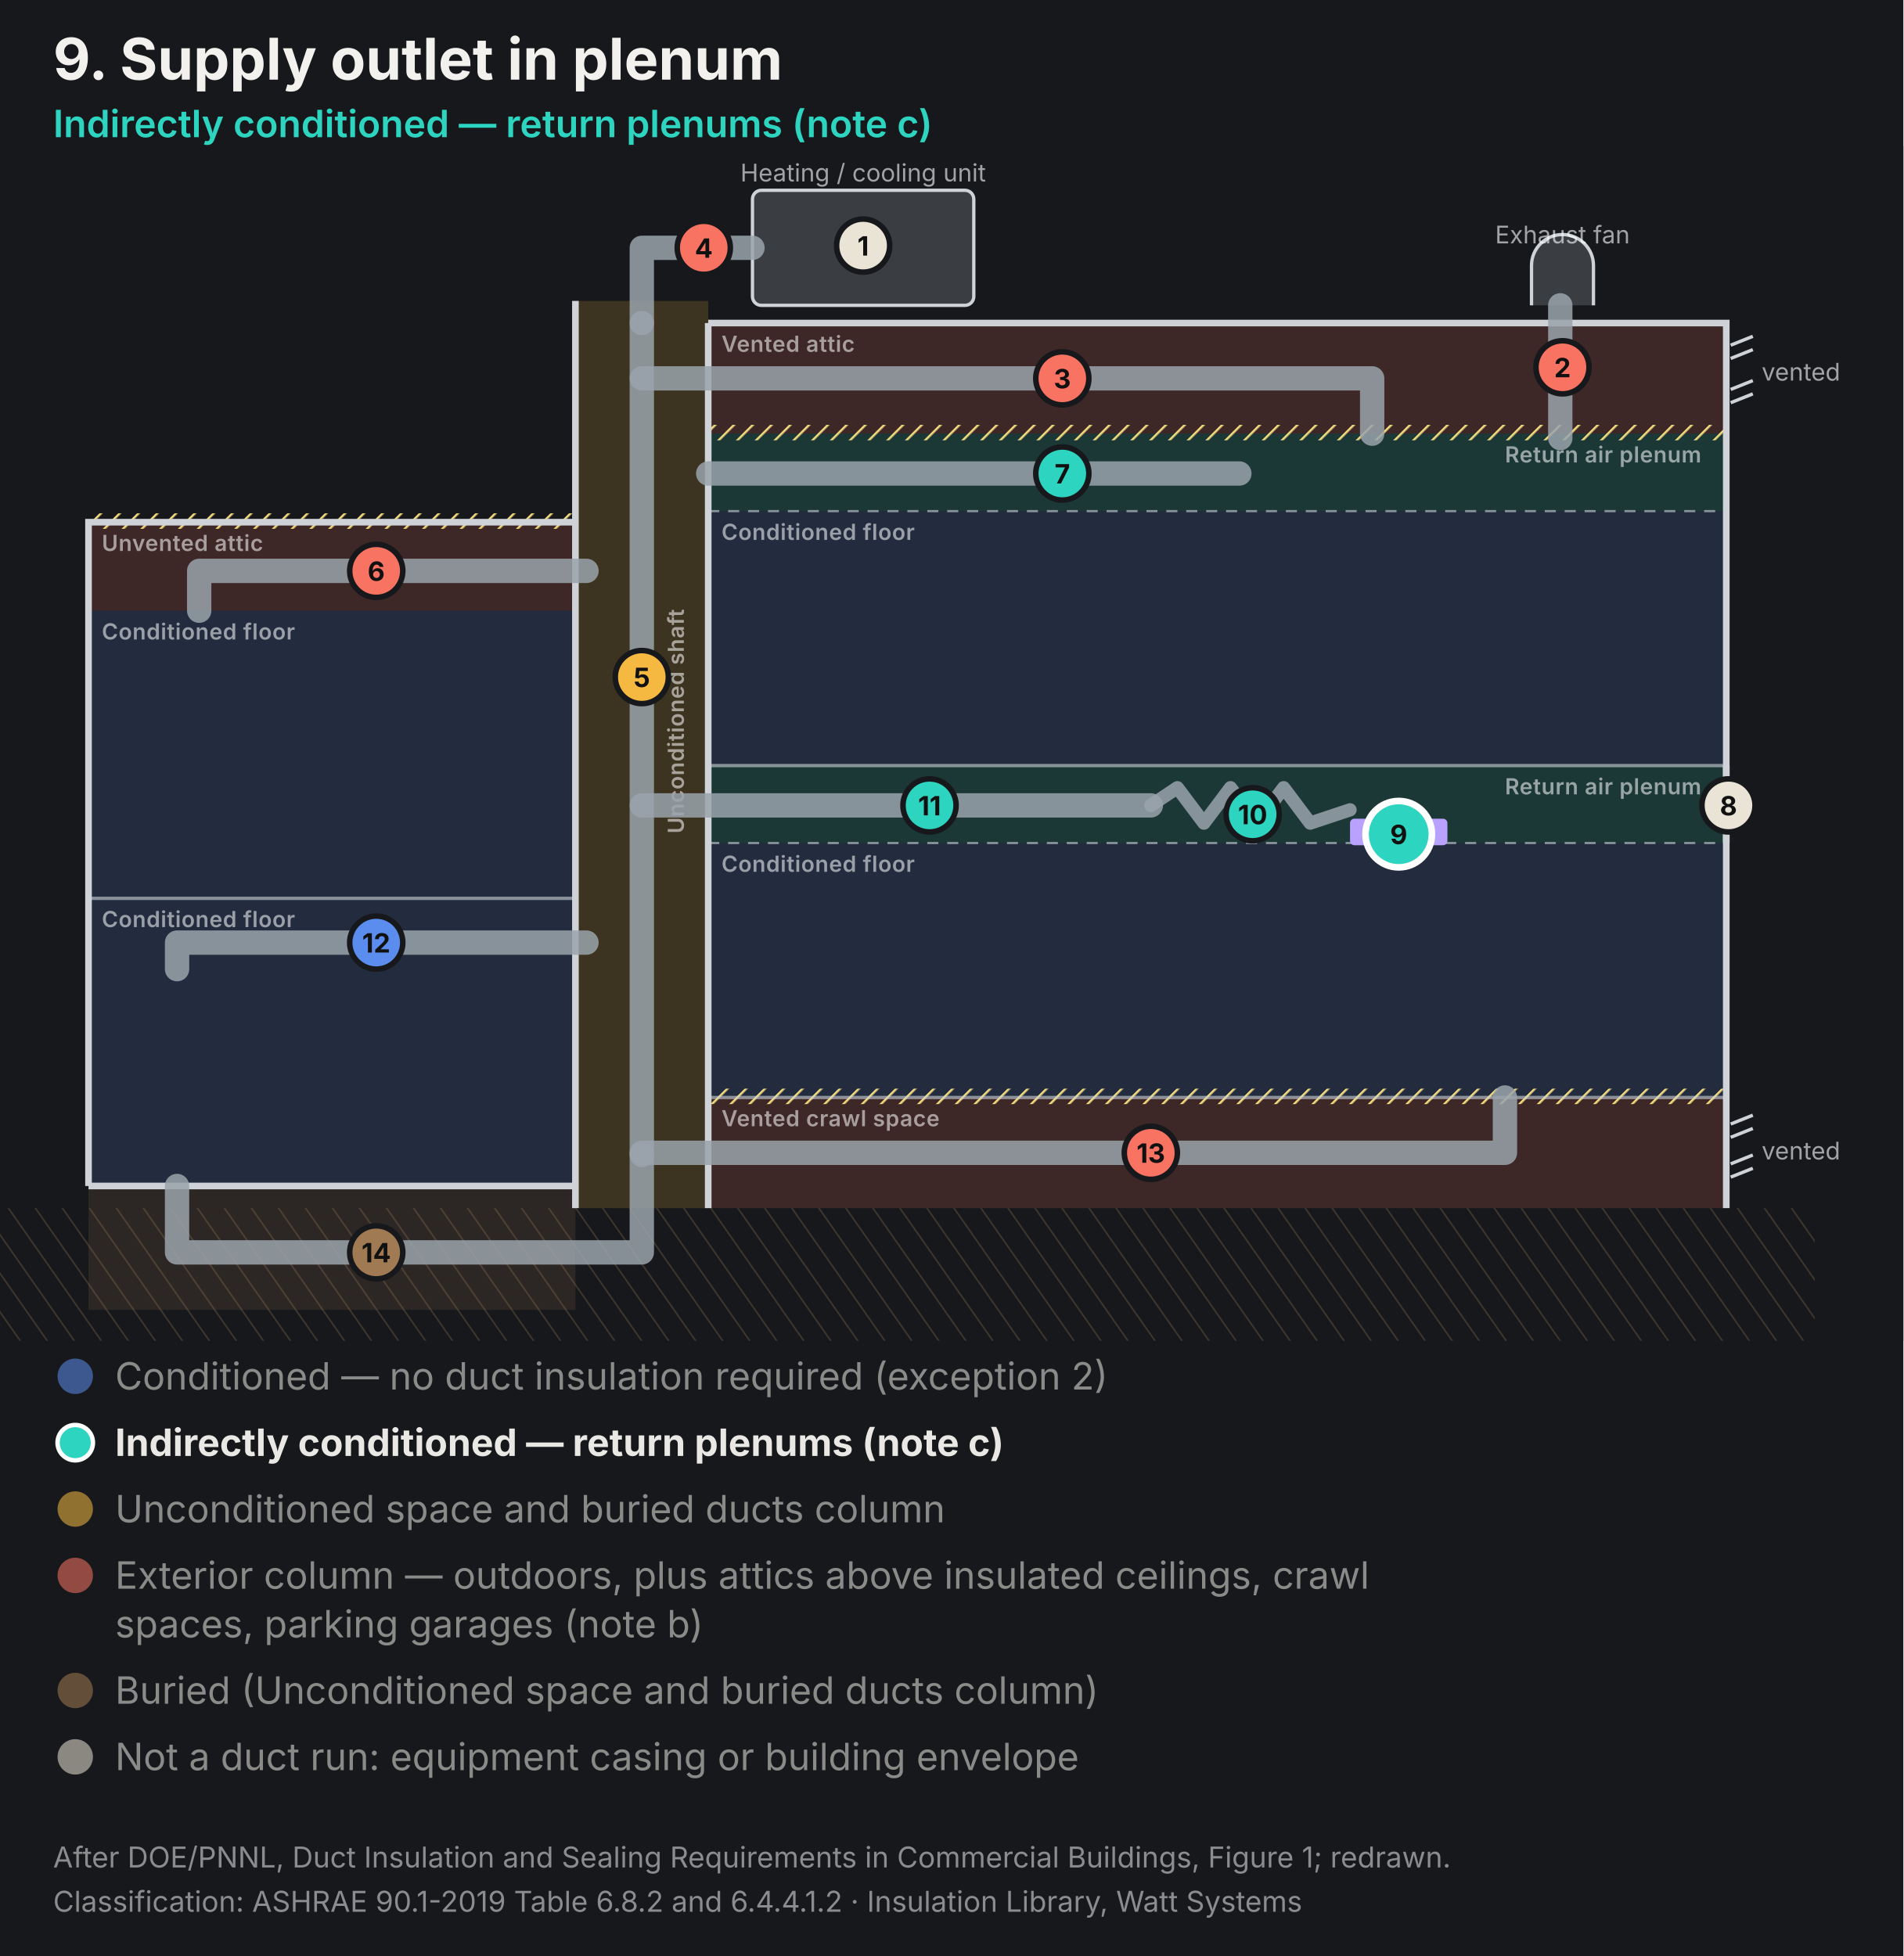
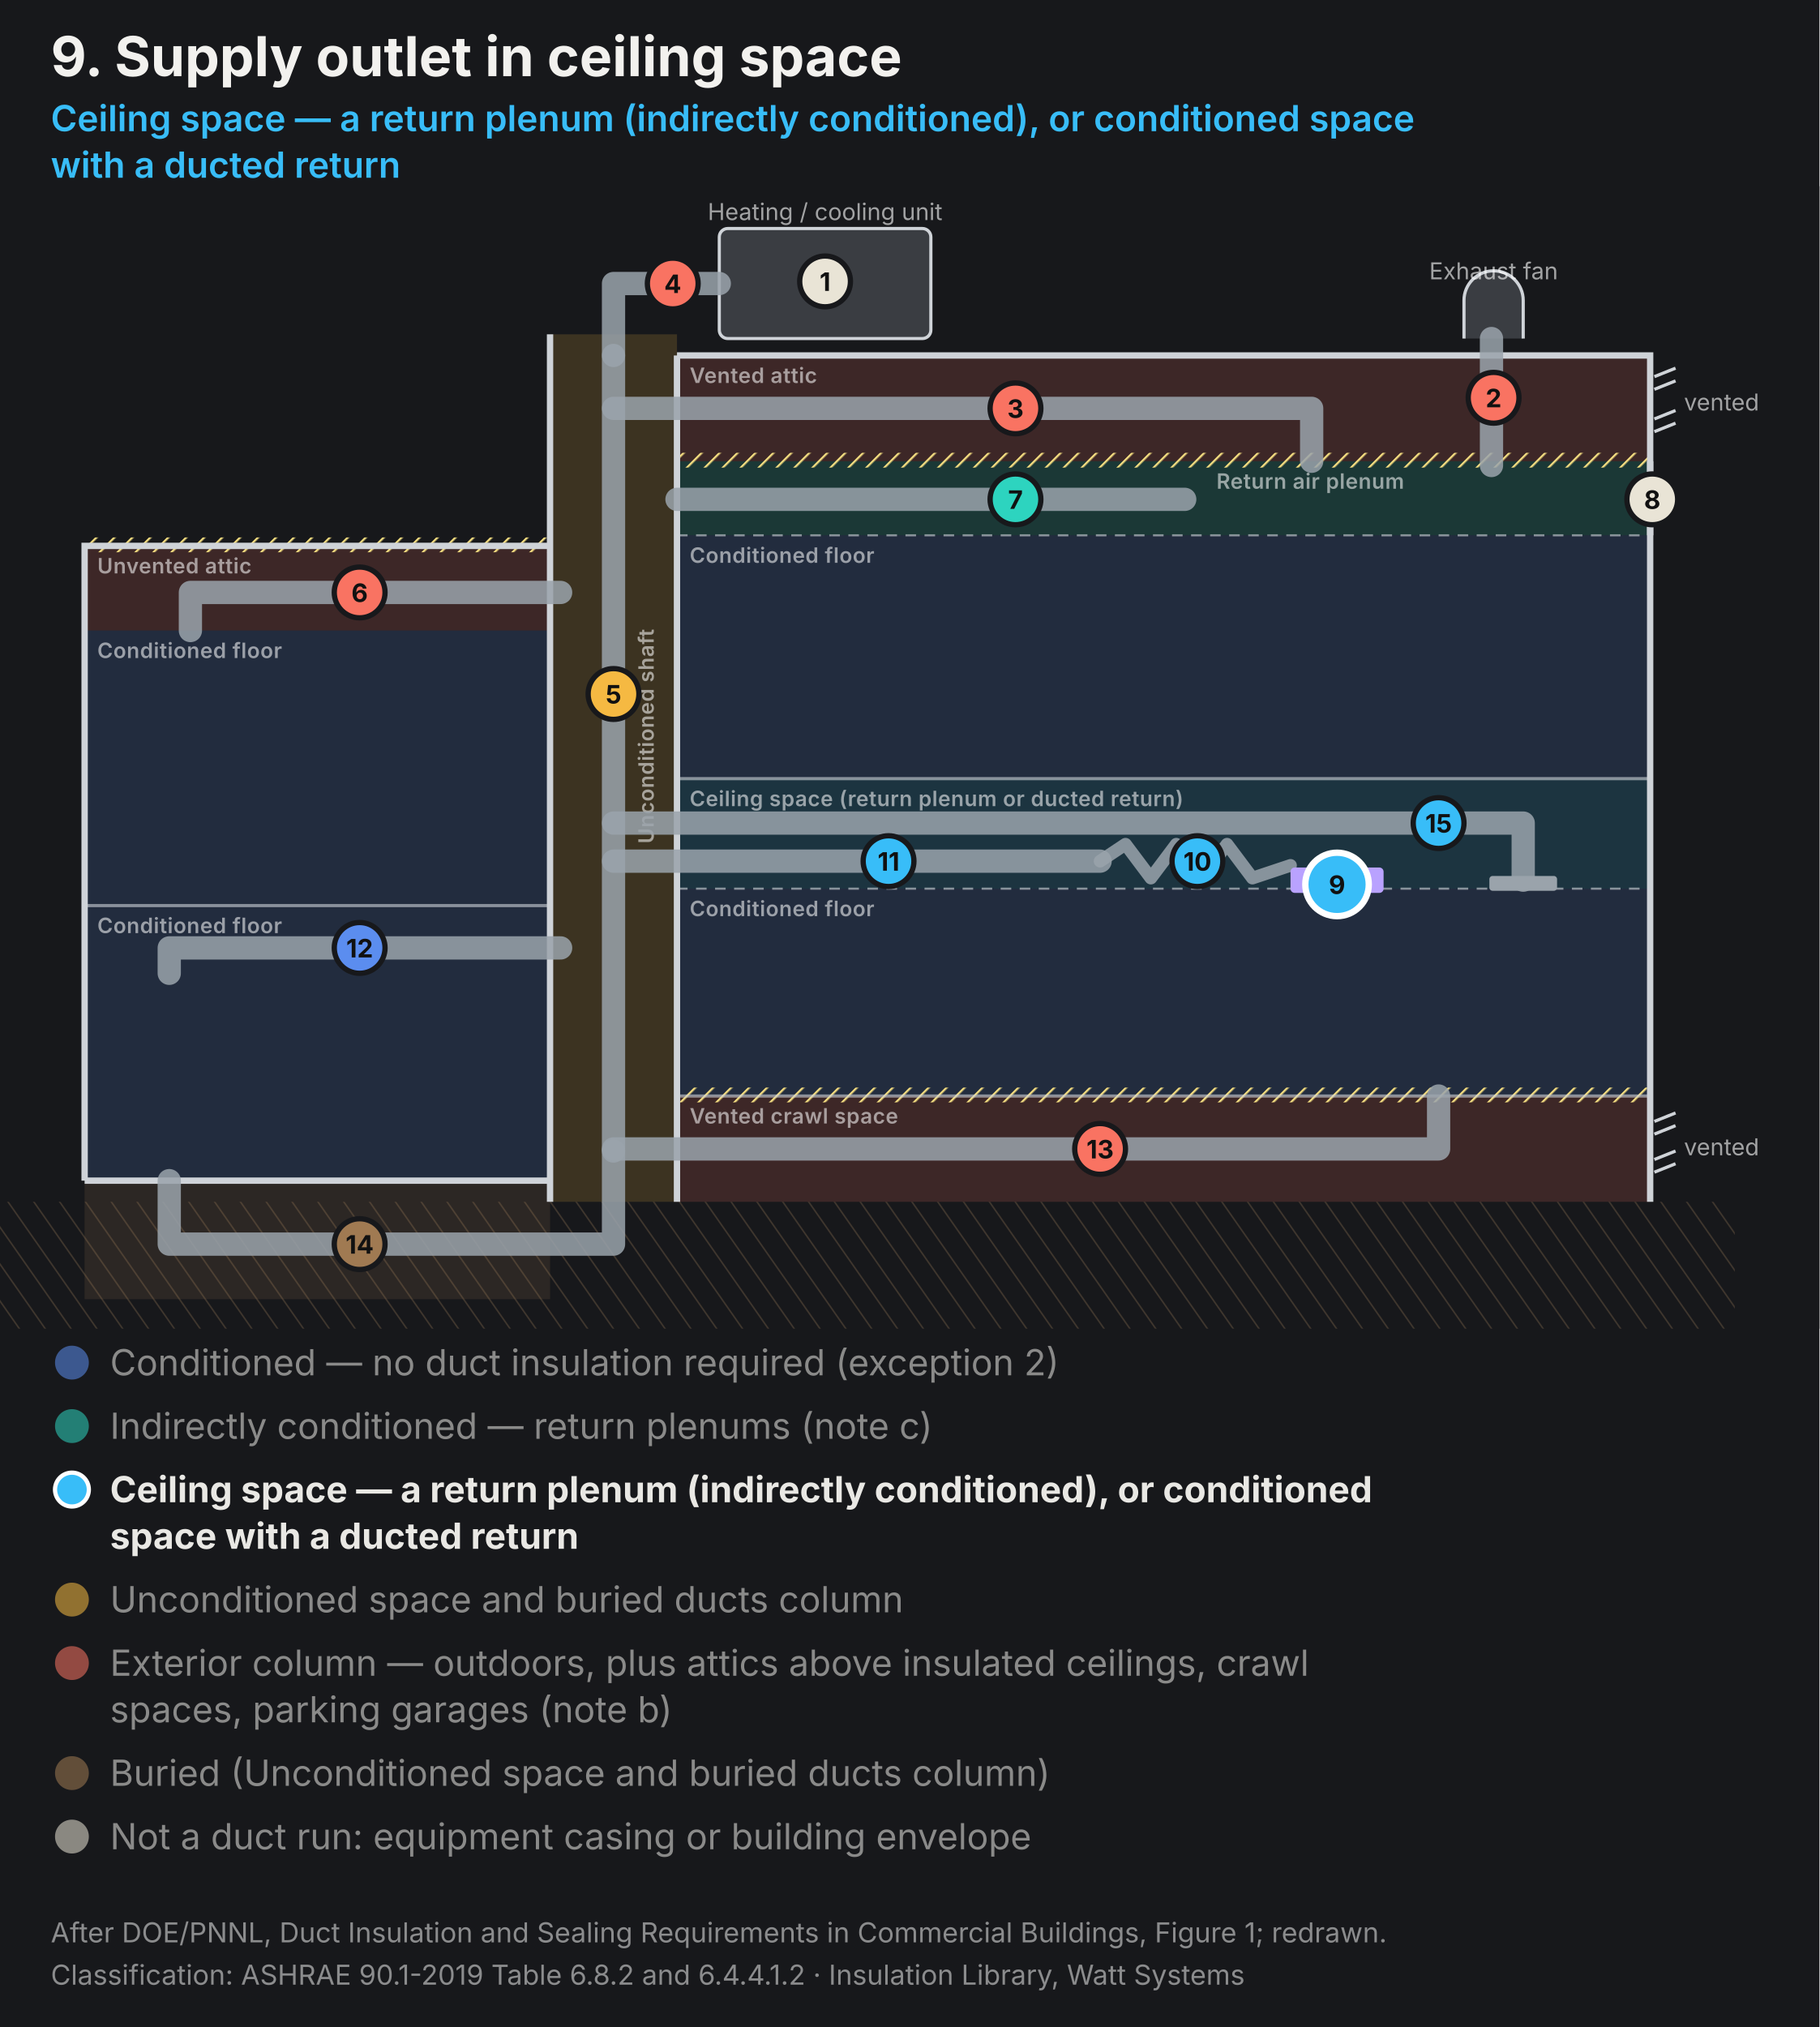
- <svg xmlns="http://www.w3.org/2000/svg" viewBox="0 0 860 884" width="860" height="884" font-family="system-ui, -apple-system, Segoe UI, sans-serif">
-   <rect width="860" height="884" fill="#17181b" />
-   <text x="24" y="36" fill="#f2f1ee" font-size="26" font-weight="750">9. Supply outlet in plenum</text>
-   <text x="24" y="62" fill="#2dd4bf" font-size="17" font-weight="600">Indirectly conditioned — return plenums (note c)</text>
-   <svg viewBox="80 40 860 540" role="img" aria-label="Building section with 14 numbered duct locations" width="860" height="540" x="0" y="66">
+ <svg xmlns="http://www.w3.org/2000/svg" viewBox="0 0 860 958" width="860" height="958" font-family="system-ui, -apple-system, Segoe UI, sans-serif">
+   <rect width="860" height="958" fill="#17181b" />
+   <text x="24" y="36" fill="#f2f1ee" font-size="26" font-weight="750">9. Supply outlet in ceiling space</text>
+   <text x="24" y="62" fill="#38bdf8" font-size="17" font-weight="600">Ceiling space — a return plenum (indirectly conditioned), or conditioned space</text>
+   <text x="24" y="84" fill="#38bdf8" font-size="17" font-weight="600">with a ducted return</text>
+   <svg viewBox="80 40 860 540" role="img" aria-label="Building section with 15 numbered duct locations" width="860" height="540" x="0" y="88">
    <style>
.g-space { font: 600 10px system-ui, -apple-system, sans-serif; fill: rgba(255,255,255,0.55); letter-spacing: 0.02em; }
.g-note { font: 11px system-ui, -apple-system, sans-serif; fill: rgba(255,255,255,0.6); }
.g-spot circle { stroke: #17181b; stroke-width: 2.5; }
.g-spot text { font: 750 12px system-ui, -apple-system, sans-serif; fill: #111; }
.g-spot.on circle { r: 15; stroke: #fff; stroke-width: 3; }
</style>
    <rect x="80" y="40" width="860" height="540" fill="#17181b" />
    <defs>
      <pattern id="g-hatch" width="6" height="6" patternUnits="userSpaceOnUse" patternTransform="rotate(45)">
        <line x1="0" y1="0" x2="0" y2="6" stroke="#e8d27a" stroke-width="2" />
      </pattern>
      <pattern id="g-earth" width="10" height="10" patternUnits="userSpaceOnUse" patternTransform="rotate(-35)">
        <line x1="0" y1="0" x2="0" y2="10" stroke="#5a4a3a" stroke-width="1.5" />
      </pattern>
    </defs>
    <rect x="80" y="520" width="820" height="60" fill="url(#g-earth)" opacity="0.55" />
    <rect x="120" y="510" width="220" height="56" fill="#a07a52" opacity="0.16" />
    <g>
      <rect x="400" y="120" width="460" height="50" fill="#f97362" opacity="0.17" />
      <text x="406" y="133" class="g-space">Vented attic</text>
    </g>
    <g>
      <rect x="400" y="170" width="460" height="35" fill="#2dd4bf" opacity="0.17" />
-       <text x="760" y="183" class="g-space">Return air plenum</text>
+       <text x="655" y="183" class="g-space">Return air plenum</text>
    </g>
    <g>
      <rect x="400" y="205" width="460" height="115" fill="#5b8def" opacity="0.17" />
      <text x="406" y="218" class="g-space">Conditioned floor</text>
    </g>
    <g>
-       <rect x="400" y="320" width="460" height="35" fill="#2dd4bf" opacity="0.17" />
-       <text x="760" y="333" class="g-space">Return air plenum</text>
+       <rect x="400" y="320" width="460" height="52" fill="#38bdf8" opacity="0.17" />
+       <text x="406" y="333" class="g-space">Ceiling space (return plenum or ducted return)</text>
    </g>
    <g>
-       <rect x="400" y="355" width="460" height="115" fill="#5b8def" opacity="0.17" />
-       <text x="406" y="368" class="g-space">Conditioned floor</text>
+       <rect x="400" y="372" width="460" height="98" fill="#5b8def" opacity="0.17" />
+       <text x="406" y="385" class="g-space">Conditioned floor</text>
    </g>
    <g>
      <rect x="400" y="470" width="460" height="50" fill="#f97362" opacity="0.17" />
      <text x="406" y="483" class="g-space">Vented crawl space</text>
    </g>
    <g>
      <rect x="340" y="110" width="60" height="410" fill="#f5b942" opacity="0.17" />
      <text x="389" y="300" class="g-space" transform="rotate(-90 389 300)" text-anchor="middle">Unconditioned shaft</text>
    </g>
    <g>
      <rect x="120" y="210" width="220" height="40" fill="#f97362" opacity="0.17" />
      <text x="126" y="223" class="g-space">Unvented attic</text>
    </g>
    <g>
      <rect x="120" y="250" width="220" height="130" fill="#5b8def" opacity="0.17" />
      <text x="126" y="263" class="g-space">Conditioned floor</text>
    </g>
    <g>
      <rect x="120" y="380" width="220" height="130" fill="#5b8def" opacity="0.17" />
      <text x="126" y="393" class="g-space">Conditioned floor</text>
    </g>
    <rect x="400" y="166" width="460" height="7" fill="url(#g-hatch)" />
    <rect x="120" y="206" width="220" height="7" fill="url(#g-hatch)" />
    <rect x="400" y="466" width="460" height="7" fill="url(#g-hatch)" />
    <path d="M120 510 V210 H340 M400 120 H860 V520 M120 510 H340 M340 110 V520 M400 120 V520" stroke="#cfd3d8" stroke-width="3" fill="none" />
    <path d="M400 320 H860 M400 470 H860 M120 380 H340" stroke="#cfd3d8" stroke-width="1.5" fill="none" opacity="0.6" />
-     <path d="M400 205 H860 M400 355 H860" stroke="#cfd3d8" stroke-width="1" stroke-dasharray="5 4" fill="none" opacity="0.6" />
+     <path d="M400 205 H860 M400 372 H860" stroke="#cfd3d8" stroke-width="1" stroke-dasharray="5 4" fill="none" opacity="0.6" />
    <path d="M862 130 l10 -4 M862 136 l10 -4" stroke="#cfd3d8" stroke-width="1.5" />
    <path d="M862 150 l10 -4 M862 156 l10 -4" stroke="#cfd3d8" stroke-width="1.5" />
    <path d="M862 482 l10 -4 M862 488 l10 -4" stroke="#cfd3d8" stroke-width="1.5" />
    <path d="M862 500 l10 -4 M862 506 l10 -4" stroke="#cfd3d8" stroke-width="1.5" />
    <text x="876" y="146" class="g-note">vented</text>
    <text x="876" y="498" class="g-note">vented</text>
    <rect x="420" y="60" width="100" height="52" rx="4" fill="#3a3d42" stroke="#cfd3d8" stroke-width="1.5" />
    <text x="470" y="56" class="g-note" text-anchor="middle">Heating / cooling unit</text>
    <path d="M772 112 v-18 a14 14 0 0 1 28 0 v18" fill="#3a3d42" stroke="#cfd3d8" stroke-width="1.5" />
    <text x="786" y="84" class="g-note" text-anchor="middle">Exhaust fan</text>
    <path d="M420 86 H370 V120" fill="none" stroke="#9aa3ab" stroke-width="11" stroke-linecap="round" stroke-linejoin="round" opacity="0.85" />
    <path d="M370 120 V496" fill="none" stroke="#9aa3ab" stroke-width="11" stroke-linecap="round" stroke-linejoin="round" opacity="0.85" />
    <path d="M370 145 H700 V170" fill="none" stroke="#9aa3ab" stroke-width="11" stroke-linecap="round" stroke-linejoin="round" opacity="0.85" />
    <path d="M785 172 V112" fill="none" stroke="#9aa3ab" stroke-width="11" stroke-linecap="round" stroke-linejoin="round" opacity="0.85" />
    <path d="M345 232 H170 V250" fill="none" stroke="#9aa3ab" stroke-width="11" stroke-linecap="round" stroke-linejoin="round" opacity="0.85" />
    <path d="M400 188 H640" fill="none" stroke="#9aa3ab" stroke-width="11" stroke-linecap="round" stroke-linejoin="round" opacity="0.85" />
-     <path d="M370 338 H600" fill="none" stroke="#9aa3ab" stroke-width="11" stroke-linecap="round" stroke-linejoin="round" opacity="0.85" />
-     <path d="M600 338 L612 330 L624 346 L636 330 L648 346 L660 330 L672 346 L690 340" fill="none" stroke="#9aa3ab" stroke-width="6" stroke-linecap="round" stroke-linejoin="round" opacity="0.85" />
+     <path d="M370 341 H800 V368" fill="none" stroke="#9aa3ab" stroke-width="11" stroke-linecap="round" stroke-linejoin="round" opacity="0.85" />
+     <path d="M370 359 H600" fill="none" stroke="#9aa3ab" stroke-width="11" stroke-linecap="round" stroke-linejoin="round" opacity="0.85" />
+     <path d="M600 359 L612 351 L624 367 L636 351 L648 367 L660 351 L672 367 L690 361" fill="none" stroke="#9aa3ab" stroke-width="6" stroke-linecap="round" stroke-linejoin="round" opacity="0.85" />
    <path d="M345 400 H160 V412" fill="none" stroke="#9aa3ab" stroke-width="11" stroke-linecap="round" stroke-linejoin="round" opacity="0.85" />
    <path d="M370 495 H760 V470" fill="none" stroke="#9aa3ab" stroke-width="11" stroke-linecap="round" stroke-linejoin="round" opacity="0.85" />
    <path d="M370 496 V540 H160 V510" fill="none" stroke="#9aa3ab" stroke-width="11" stroke-linecap="round" stroke-linejoin="round" opacity="0.85" />
-     <rect x="690" y="344" width="44" height="12" rx="2" fill="#b9a2ff" />
-     <path d="M860 320 V355" stroke="#cfd3d8" stroke-width="3" />
+     <rect x="690" y="362" width="44" height="12" rx="2" fill="#b9a2ff" />
+     <rect x="784" y="366" width="32" height="7" rx="1.5" fill="#9aa3ab" />
+     <path d="M860 170 V205" stroke="#cfd3d8" stroke-width="3" />
    <g class="g-spot " transform="translate(470 85)">
      <circle r="12" fill="#e9e4d6" />
      <text text-anchor="middle" dy="4.5">1</text>
    </g>
    <g class="g-spot " transform="translate(786 140)">
      <circle r="12" fill="#f97362" />
      <text text-anchor="middle" dy="4.5">2</text>
    </g>
    <g class="g-spot " transform="translate(560 145)">
      <circle r="12" fill="#f97362" />
      <text text-anchor="middle" dy="4.5">3</text>
    </g>
    <g class="g-spot " transform="translate(398 86)">
      <circle r="12" fill="#f97362" />
      <text text-anchor="middle" dy="4.5">4</text>
    </g>
    <g class="g-spot " transform="translate(370 280)">
      <circle r="12" fill="#f5b942" />
      <text text-anchor="middle" dy="4.5">5</text>
    </g>
    <g class="g-spot " transform="translate(250 232)">
      <circle r="12" fill="#f97362" />
      <text text-anchor="middle" dy="4.5">6</text>
    </g>
    <g class="g-spot " transform="translate(560 188)">
      <circle r="12" fill="#2dd4bf" />
      <text text-anchor="middle" dy="4.5">7</text>
    </g>
-     <g class="g-spot " transform="translate(861 338)">
+     <g class="g-spot " transform="translate(861 188)">
      <circle r="12" fill="#e9e4d6" />
      <text text-anchor="middle" dy="4.5">8</text>
    </g>
-     <g class="g-spot on" transform="translate(712 351)">
-       <circle r="15" fill="#2dd4bf" />
+     <g class="g-spot on" transform="translate(712 370)">
+       <circle r="15" fill="#38bdf8" />
      <text text-anchor="middle" dy="4.5">9</text>
    </g>
-     <g class="g-spot " transform="translate(646 342)">
-       <circle r="12" fill="#2dd4bf" />
+     <g class="g-spot " transform="translate(646 359)">
+       <circle r="12" fill="#38bdf8" />
      <text text-anchor="middle" dy="4.5">10</text>
    </g>
-     <g class="g-spot " transform="translate(500 338)">
-       <circle r="12" fill="#2dd4bf" />
+     <g class="g-spot " transform="translate(500 359)">
+       <circle r="12" fill="#38bdf8" />
      <text text-anchor="middle" dy="4.5">11</text>
    </g>
    <g class="g-spot " transform="translate(250 400)">
      <circle r="12" fill="#5b8def" />
      <text text-anchor="middle" dy="4.5">12</text>
    </g>
    <g class="g-spot " transform="translate(600 495)">
      <circle r="12" fill="#f97362" />
      <text text-anchor="middle" dy="4.5">13</text>
    </g>
    <g class="g-spot " transform="translate(250 540)">
      <circle r="12" fill="#a07a52" />
      <text text-anchor="middle" dy="4.5">14</text>
    </g>
+     <g class="g-spot " transform="translate(760 341)">
+       <circle r="12" fill="#38bdf8" />
+       <text text-anchor="middle" dy="4.5">15</text>
+     </g>
  </svg>
  <g opacity="0.55">
-     <circle cx="34" cy="622" r="8" fill="#5b8def" stroke="none" stroke-width="2" />
-     <text x="52" y="628" fill="#e9e8e4" font-size="17" font-weight="400">Conditioned — no duct insulation required (exception 2)</text>
+     <circle cx="34" cy="644" r="8" fill="#5b8def" stroke="none" stroke-width="2" />
+     <text x="52" y="650" fill="#e9e8e4" font-size="17" font-weight="400">Conditioned — no duct insulation required (exception 2)</text>
+   </g>
+   <g opacity="0.55">
+     <circle cx="34" cy="674" r="8" fill="#2dd4bf" stroke="none" stroke-width="2" />
+     <text x="52" y="680" fill="#e9e8e4" font-size="17" font-weight="400">Indirectly conditioned — return plenums (note c)</text>
  </g>
  <g opacity="1">
-     <circle cx="34" cy="652" r="8" fill="#2dd4bf" stroke="#fff" stroke-width="2" />
-     <text x="52" y="658" fill="#e9e8e4" font-size="17" font-weight="700">Indirectly conditioned — return plenums (note c)</text>
+     <circle cx="34" cy="704" r="8" fill="#38bdf8" stroke="#fff" stroke-width="2" />
+     <text x="52" y="710" fill="#e9e8e4" font-size="17" font-weight="700">Ceiling space — a return plenum (indirectly conditioned), or conditioned</text>
+     <text x="52" y="732" fill="#e9e8e4" font-size="17" font-weight="700">space with a ducted return</text>
  </g>
  <g opacity="0.55">
-     <circle cx="34" cy="682" r="8" fill="#f5b942" stroke="none" stroke-width="2" />
-     <text x="52" y="688" fill="#e9e8e4" font-size="17" font-weight="400">Unconditioned space and buried ducts column</text>
+     <circle cx="34" cy="756" r="8" fill="#f5b942" stroke="none" stroke-width="2" />
+     <text x="52" y="762" fill="#e9e8e4" font-size="17" font-weight="400">Unconditioned space and buried ducts column</text>
  </g>
  <g opacity="0.55">
-     <circle cx="34" cy="712" r="8" fill="#f97362" stroke="none" stroke-width="2" />
-     <text x="52" y="718" fill="#e9e8e4" font-size="17" font-weight="400">Exterior column — outdoors, plus attics above insulated ceilings, crawl</text>
-     <text x="52" y="740" fill="#e9e8e4" font-size="17" font-weight="400">spaces, parking garages (note b)</text>
+     <circle cx="34" cy="786" r="8" fill="#f97362" stroke="none" stroke-width="2" />
+     <text x="52" y="792" fill="#e9e8e4" font-size="17" font-weight="400">Exterior column — outdoors, plus attics above insulated ceilings, crawl</text>
+     <text x="52" y="814" fill="#e9e8e4" font-size="17" font-weight="400">spaces, parking garages (note b)</text>
  </g>
  <g opacity="0.55">
-     <circle cx="34" cy="764" r="8" fill="#a07a52" stroke="none" stroke-width="2" />
-     <text x="52" y="770" fill="#e9e8e4" font-size="17" font-weight="400">Buried (Unconditioned space and buried ducts column)</text>
+     <circle cx="34" cy="838" r="8" fill="#a07a52" stroke="none" stroke-width="2" />
+     <text x="52" y="844" fill="#e9e8e4" font-size="17" font-weight="400">Buried (Unconditioned space and buried ducts column)</text>
  </g>
  <g opacity="0.55">
-     <circle cx="34" cy="794" r="8" fill="#e9e4d6" stroke="none" stroke-width="2" />
-     <text x="52" y="800" fill="#e9e8e4" font-size="17" font-weight="400">Not a duct run: equipment casing or building envelope</text>
+     <circle cx="34" cy="868" r="8" fill="#e9e4d6" stroke="none" stroke-width="2" />
+     <text x="52" y="874" fill="#e9e8e4" font-size="17" font-weight="400">Not a duct run: equipment casing or building envelope</text>
  </g>
-   <text x="24" y="844" fill="rgba(255,255,255,0.5)" font-size="13">After DOE/PNNL, Duct Insulation and Sealing Requirements in Commercial Buildings, Figure 1; redrawn.</text>
-   <text x="24" y="864" fill="rgba(255,255,255,0.5)" font-size="13">Classification: ASHRAE 90.1-2019 Table 6.8.2 and 6.4.4.1.2 · Insulation Library, Watt Systems</text>
+   <text x="24" y="918" fill="rgba(255,255,255,0.5)" font-size="13">After DOE/PNNL, Duct Insulation and Sealing Requirements in Commercial Buildings, Figure 1; redrawn.</text>
+   <text x="24" y="938" fill="rgba(255,255,255,0.5)" font-size="13">Classification: ASHRAE 90.1-2019 Table 6.8.2 and 6.4.4.1.2 · Insulation Library, Watt Systems</text>
</svg>
